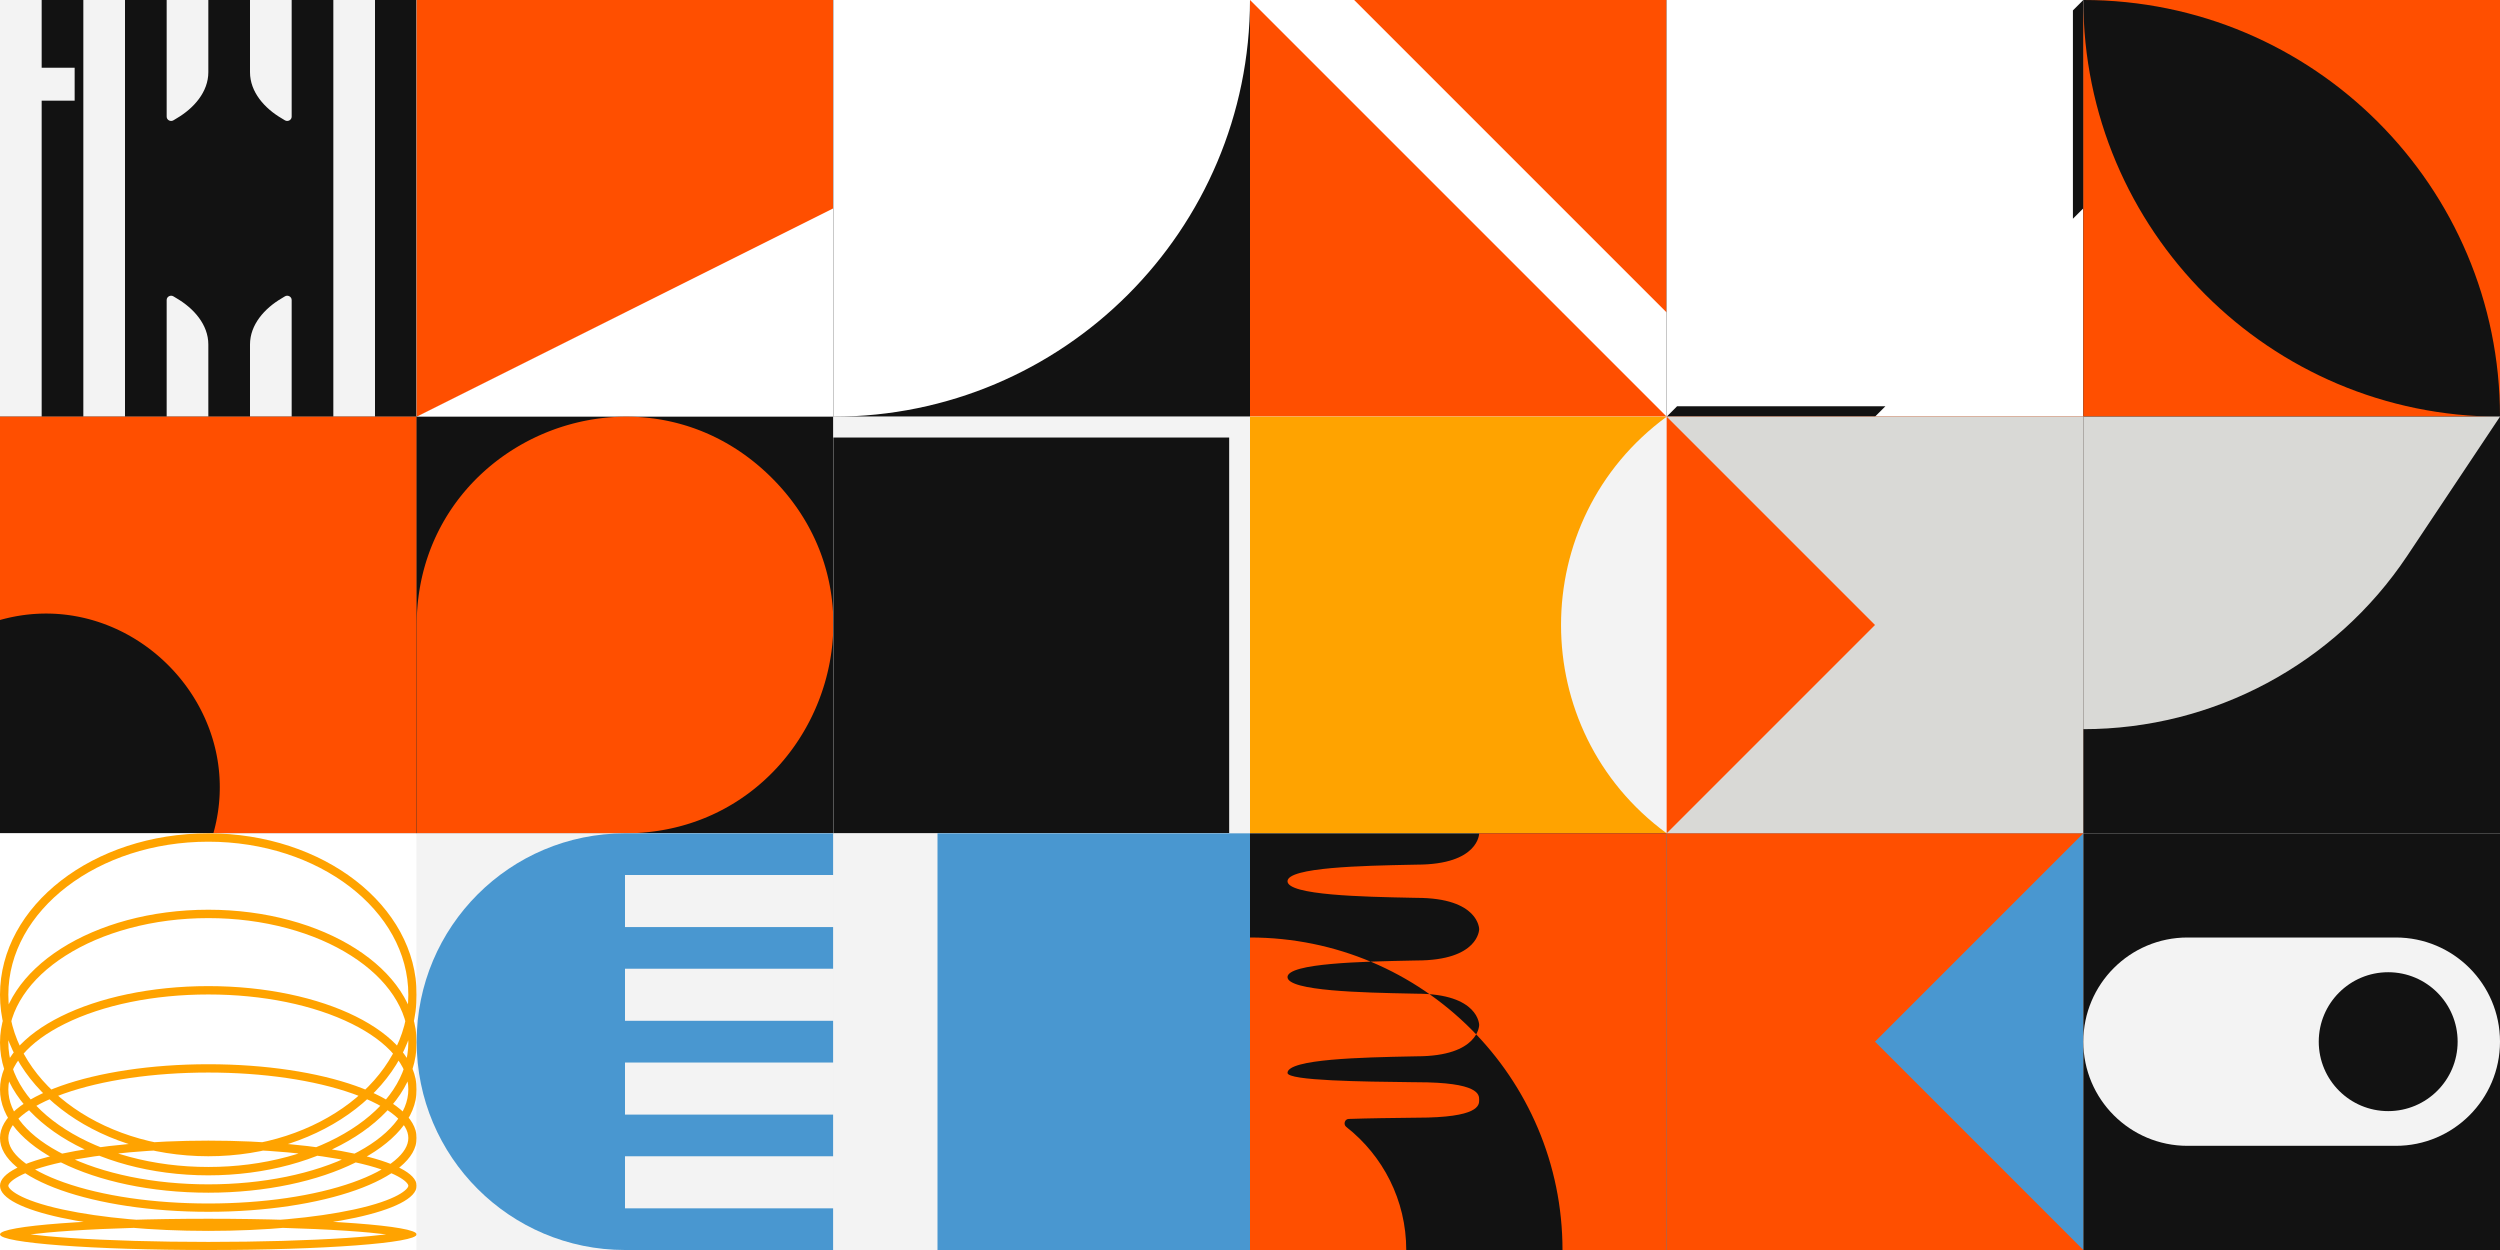
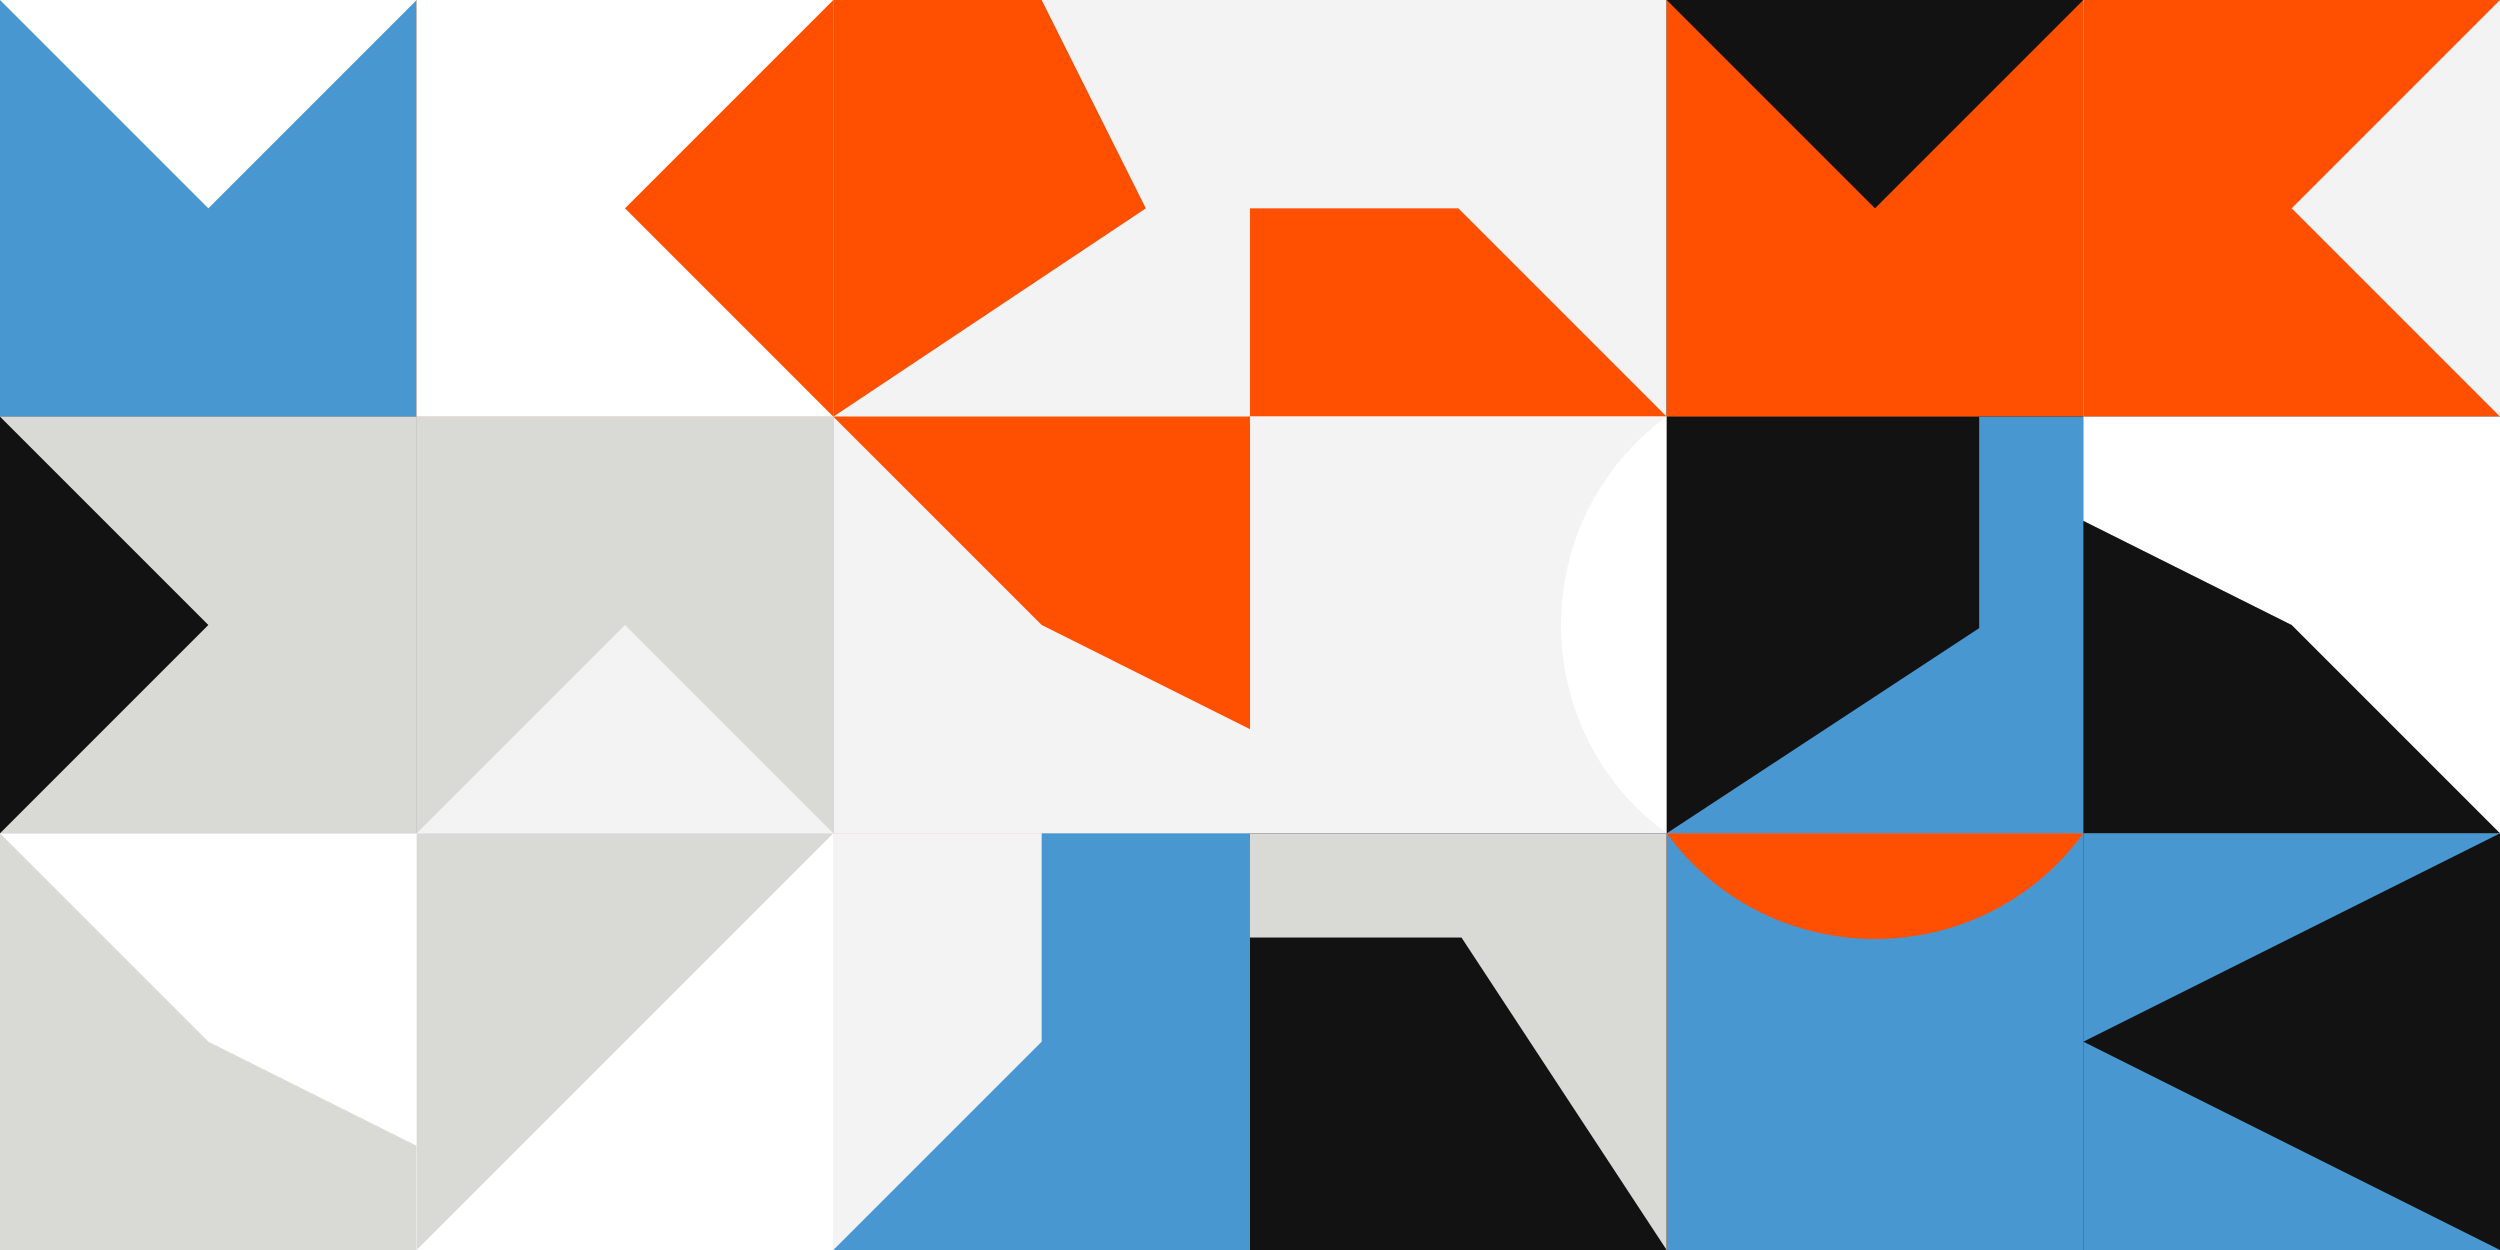
<svg xmlns="http://www.w3.org/2000/svg" version="1.1" width="1920" height="960" viewBox="0 0 1920 960">
-   <rect x="0" y="0" width="320" height="320" fill="#F3F3F3" />
-   <svg x="0" y="0" width="320" height="320" viewBox="0 0 200 200" overflow="hidden">
-     <path d="M20 200H40L40 0H20L20 200Z M180 200H200L200 0H180L180 200Z M80 200H60V100V0H80V55.993C80 57.642 81.901 58.604 83.294 57.722C83.789 57.409 84.29 57.104 84.797 56.807C93.008 52.006 100 44.164 100 34.652V0H120V34.652C120 44.164 126.992 52.006 135.203 56.807C135.71 57.104 136.211 57.409 136.706 57.722C138.099 58.604 140 57.642 140 55.993V0H160V100V200H140V144.007C140 142.359 138.099 141.396 136.706 142.278C136.211 142.591 135.71 142.896 135.203 143.193C126.992 147.994 120 155.836 120 165.348V200H100V165.348C100 155.836 93.008 147.994 84.797 143.193C84.29 142.896 83.789 142.591 83.294 142.278C81.901 141.396 80 142.359 80 144.007V200Z M20.0,32.5 L35.833,32.5 L35.833,48.333 L20.0,48.333 Z" fill="#121212" fill-rule="evenodd" />
-   </svg>
-   <rect x="320" y="0" width="320" height="320" fill="#FFFFFF" />
-   <svg x="320" y="0" width="320" height="320" viewBox="0 0 200 200" overflow="hidden">
-     <path d="M200 2.73397e-05L200 100L8.74228e-06 200L3.49691e-05 1.11288e-06L200 2.73397e-05Z" fill="#FF4F00" />
-   </svg>
-   <rect x="640" y="0" width="320" height="320" fill="#121212" />
-   <svg x="640" y="0" width="320" height="320" viewBox="0 0 200 200" overflow="hidden">
-     <path d="M200 2.44739e-09L-6.51651e-06 2.4471e-09L0 200C110.425 200.032 199.968 110.456 200 2.44739e-09Z" fill="#FFFFFF" />
-   </svg>
-   <rect x="960" y="0" width="320" height="320" fill="#FFFFFF" />
-   <svg x="960" y="0" width="320" height="320" viewBox="0 0 200 200" overflow="hidden">
-     <path d="M200 3.49691e-05L8.74228e-06 200L3.49691e-05 8.74228e-06L200 3.49691e-05Z M50 200L200 50L200 200L50 200Z" fill="#FF4F00" transform="rotate(270,100,100)" />
-   </svg>
+   <rect x="0" y="0" width="320" height="320" fill="#FFFFFF" />
+   <g transform="translate(0,0) scale(1.6) rotate(270,100,100)">
+     <path d="M100 100L200 2.62268e-05L3.92599e-05 0L1.52588e-05 200L200 200L100 100Z" fill="#4997D0" />
+   </g>
+   <rect x="320" y="0" width="320" height="320" fill="#FF4F00" />
+   <g transform="translate(320,0) scale(1.6)">
+     <path d="M100 100L200 2.62268e-05L3.92599e-05 0L1.52588e-05 200L200 200L100 100Z" fill="#FFFFFF" />
+   </g>
+   <rect x="640" y="0" width="320" height="320" fill="#FF4F00" />
+   <g transform="translate(640,0) scale(1.6) rotate(180,100,100)">
+     <path d="M50 100L200 2.62268e-05L2.40011e-05 0L3.05176e-05 200L100 200L50 100Z" fill="#F3F3F3" />
+   </g>
+   <rect x="960" y="0" width="320" height="320" fill="#FF4F00" />
+   <g transform="translate(960,0) scale(1.6) rotate(90,100,100)">
+     <path d="M100 100L200 2.62268e-05L3.92599e-05 0L1.52588e-05 200L100 200L100 100Z" fill="#F3F3F3" />
+   </g>
  <rect x="1280" y="0" width="320" height="320" fill="#121212" />
-   <svg x="1280" y="0" width="320" height="320" viewBox="0 0 200 200" overflow="hidden">
-     <path d="M195 5L195 195L5 195L5 5L195 5Z M200 8.74228e-06L8.74228e-06 200V8.74228e-06H200Z M100 200L200 100V200H100Z" fill="#FFFFFF" />
-   </svg>
-   <rect x="1600" y="0" width="320" height="320" fill="#121212" />
-   <svg x="1600" y="0" width="320" height="320" viewBox="0 0 200 200" overflow="hidden">
-     <path d="M200 0H0V200C0 89.544 89.544 0 200 0Z M141.42 141.42C105.228 177.616 55.228 200 0 200H200V0C200 55.228 177.616 105.228 141.42 141.42Z" fill="#FF4F00" transform="rotate(270,100,100)" />
-   </svg>
+   <g transform="translate(1280,0) scale(1.6) rotate(270,100,100)">
+     <path d="M100 100L200 2.62268e-05L3.92599e-05 0L1.52588e-05 200L200 200L100 100Z" fill="#FF4F00" />
+   </g>
+   <rect x="1600" y="0" width="320" height="320" fill="#F3F3F3" />
+   <g transform="translate(1600,0) scale(1.6)">
+     <path d="M100 100L200 2.62268e-05L3.92599e-05 0L1.52588e-05 200L200 200L100 100Z" fill="#FF4F00" />
+   </g>
  <rect x="0" y="320" width="320" height="320" fill="#121212" />
-   <svg x="0" y="320" width="320" height="320" viewBox="0 0 200 200" overflow="hidden">
-     <path d="M199.136,102.648 L197.477,103.078 L195.82,103.471 L194.166,103.829 L192.514,104.151 L190.866,104.437 L189.22,104.689 L187.579,104.906 L185.941,105.088 L184.308,105.237 L182.679,105.351 L181.055,105.433 L179.436,105.481 L177.823,105.496 L176.215,105.479 L174.614,105.43 L173.019,105.349 L171.431,105.236 L169.851,105.092 L168.277,104.918 L166.712,104.712 L165.154,104.477 L163.605,104.211 L162.064,103.916 L160.533,103.592 L159.011,103.239 L157.498,102.857 L155.996,102.446 L154.504,102.008 L153.022,101.542 L151.551,101.048 L150.092,100.528 L148.644,99.98 L147.208,99.407 L145.784,98.807 L144.373,98.181 L142.974,97.53 L141.589,96.853 L140.217,96.152 L138.859,95.426 L137.515,94.676 L136.185,93.902 L134.87,93.105 L133.571,92.284 L132.286,91.44 L131.017,90.573 L129.764,89.685 L128.528,88.774 L127.308,87.841 L126.105,86.887 L124.919,85.912 L123.751,84.917 L122.601,83.901 L121.469,82.865 L120.356,81.808 L119.261,80.733 L118.186,79.638 L117.129,78.525 L116.093,77.393 L115.077,76.243 L114.082,75.075 L113.107,73.889 L112.153,72.686 L111.22,71.466 L110.31,70.23 L109.421,68.977 L108.554,67.708 L107.711,66.424 L106.89,65.124 L106.092,63.809 L105.318,62.479 L104.568,61.135 L103.843,59.777 L103.141,58.405 L102.465,57.02 L101.814,55.622 L101.188,54.21 L100.588,52.787 L100.014,51.351 L99.467,49.903 L98.947,48.444 L98.453,46.973 L97.987,45.491 L97.549,43.999 L97.139,42.497 L96.757,40.984 L96.403,39.462 L96.079,37.931 L95.784,36.391 L95.519,34.842 L95.283,33.284 L95.078,31.719 L94.904,30.145 L94.76,28.565 L94.647,26.977 L94.567,25.382 L94.517,23.781 L94.5,22.174 L94.516,20.561 L94.564,18.942 L94.646,17.318 L94.76,15.69 L94.909,14.056 L95.092,12.419 L95.309,10.777 L95.56,9.132 L95.847,7.483 L96.169,5.832 L96.527,4.178 L96.92,2.521 L97.35,0.863 L97.593,0 L0,0 L0,3.125 L0,6.25 L0,9.375 L0,12.5 L0,15.625 L0,18.75 L0,21.875 L0,25 L0,28.125 L0,31.25 L0,34.375 L0,37.5 L0,40.625 L0,43.75 L0,46.875 L0,50 L0,53.125 L0,56.25 L0,59.375 L0,62.5 L0,65.625 L0,68.75 L0,71.875 L0,75 L0,78.125 L0,81.25 L0,84.375 L0,87.5 L0,90.625 L0,93.75 L0,96.875 L0,100 L0,103.125 L0,106.25 L0,109.375 L0,112.5 L0,115.625 L0,118.75 L0,121.875 L0,125 L0,128.125 L0,131.25 L0,134.375 L0,137.5 L0,140.625 L0,143.75 L0,146.875 L0,150 L0,153.125 L0,156.25 L0,159.375 L0,162.5 L0,165.625 L0,168.75 L0,171.875 L0,175 L0,178.125 L0,181.25 L0,184.375 L0,187.5 L0,190.625 L0,193.75 L0,196.875 L0,200 L3.125,200 L6.25,200 L9.375,200 L12.5,200 L15.625,200 L18.75,200 L21.875,200 L25,200 L28.125,200 L31.25,200 L34.375,200 L37.5,200 L40.625,200 L43.75,200 L46.875,200 L50,200 L53.125,200 L56.25,200 L59.375,200 L62.5,200 L65.625,200 L68.75,200 L71.875,200 L75,200 L78.125,200 L81.25,200 L84.375,200 L87.5,200 L90.625,200 L93.75,200 L96.875,200 L100,200 L103.125,200 L106.25,200 L109.375,200 L112.5,200 L115.625,200 L118.75,200 L121.875,200 L125,200 L128.125,200 L131.25,200 L134.375,200 L137.5,200 L140.625,200 L143.75,200 L146.875,200 L150,200 L153.125,200 L156.25,200 L159.375,200 L162.5,200 L165.625,200 L168.75,200 L171.875,200 L175,200 L178.125,200 L181.25,200 L184.375,200 L187.5,200 L190.625,200 L193.75,200 L196.875,200 L200,200 L200,102.406 Z" fill="#FF4F00" transform="rotate(180,100,100)" />
-   </svg>
-   <rect x="320" y="320" width="320" height="320" fill="#121212" />
-   <svg x="320" y="320" width="320" height="320" viewBox="0 0 200 200" overflow="hidden">
-     <path d="M200,100.1 L199.98,98.022 L199.922,95.961 L199.825,93.916 L199.689,91.888 L199.517,89.877 L199.306,87.884 L199.059,85.907 L198.776,83.948 L198.457,82.007 L198.102,80.084 L197.713,78.179 L197.288,76.292 L196.83,74.423 L196.337,72.573 L195.812,70.743 L195.253,68.93 L194.662,67.138 L194.04,65.364 L193.385,63.61 L192.7,61.875 L191.983,60.161 L191.237,58.467 L190.46,56.792 L189.655,55.139 L188.82,53.505 L187.957,51.893 L187.065,50.302 L186.147,48.731 L185.201,47.182 L184.228,45.655 L183.228,44.149 L182.203,42.665 L181.153,41.203 L180.077,39.764 L178.977,38.346 L177.852,36.952 L176.704,35.58 L175.533,34.231 L174.339,32.905 L173.122,31.603 L171.883,30.324 L170.623,29.068 L169.342,27.837 L168.04,26.63 L166.718,25.446 L165.376,24.287 L164.014,23.153 L162.634,22.044 L161.235,20.959 L159.818,19.899 L158.384,18.865 L156.932,17.857 L155.464,16.873 L153.979,15.916 L152.478,14.985 L150.962,14.08 L149.431,13.201 L147.886,12.349 L146.326,11.524 L144.752,10.726 L143.166,9.954 L141.566,9.21 L139.954,8.494 L138.33,7.805 L136.695,7.144 L135.048,6.51 L133.391,5.905 L131.724,5.329 L130.046,4.781 L128.36,4.261 L126.664,3.771 L124.96,3.31 L123.249,2.878 L121.529,2.475 L119.802,2.102 L118.069,1.759 L116.329,1.446 L114.584,1.163 L112.832,0.91 L111.076,0.688 L109.316,0.496 L107.551,0.336 L105.783,0.206 L104.011,0.108 L102.237,0.041 L100.46,0.006 L98.681,0.002 L96.901,0.031 L95.12,0.092 L93.338,0.185 L91.555,0.31 L89.774,0.469 L87.992,0.66 L86.212,0.884 L84.434,1.141 L82.657,1.432 L80.883,1.756 L79.112,2.115 L77.344,2.507 L75.579,2.933 L73.819,3.393 L72.064,3.889 L70.313,4.418 L68.568,4.983 L66.829,5.583 L65.096,6.217 L63.37,6.888 L61.651,7.593 L59.94,8.335 L58.237,9.113 L56.543,9.926 L54.857,10.776 L53.181,11.663 L51.514,12.586 L49.858,13.546 L48.213,14.543 L46.578,15.577 L44.956,16.649 L43.345,17.758 L41.747,18.905 L40.161,20.09 L38.589,21.312 L37.031,22.574 L35.486,23.873 L33.957,25.212 L32.442,26.589 L30.943,28.005 L29.46,29.46 L29.46,29.46 L28.005,30.943 L26.589,32.442 L25.212,33.957 L23.873,35.486 L22.574,37.031 L21.312,38.589 L20.09,40.161 L18.905,41.747 L17.758,43.345 L16.649,44.956 L15.577,46.578 L14.543,48.213 L13.546,49.858 L12.586,51.514 L11.663,53.181 L10.776,54.857 L9.926,56.543 L9.113,58.237 L8.335,59.94 L7.594,61.651 L6.888,63.37 L6.218,65.096 L5.583,66.829 L4.983,68.568 L4.418,70.313 L3.889,72.064 L3.393,73.819 L2.933,75.579 L2.507,77.344 L2.115,79.112 L1.756,80.883 L1.432,82.657 L1.141,84.434 L0.884,86.212 L0.66,87.992 L0.469,89.774 L0.31,91.555 L0.185,93.338 L0.092,95.12 L0.031,96.901 L0.003,98.681 L0.006,100.46 L0.041,102.237 L0.108,104.011 L0.206,105.783 L0.336,107.551 L0.496,109.316 L0.688,111.076 L0.91,112.832 L1.163,114.584 L1.446,116.329 L1.759,118.069 L2.102,119.802 L2.475,121.529 L2.878,123.249 L3.31,124.96 L3.771,126.664 L4.262,128.36 L4.781,130.046 L5.329,131.724 L5.905,133.391 L6.511,135.048 L7.144,136.695 L7.805,138.33 L8.494,139.954 L9.21,141.566 L9.954,143.166 L10.726,144.752 L11.524,146.326 L12.349,147.886 L13.201,149.431 L14.08,150.962 L14.985,152.478 L15.916,153.979 L16.873,155.464 L17.857,156.932 L18.865,158.384 L19.899,159.818 L20.959,161.235 L22.044,162.634 L23.153,164.014 L24.287,165.376 L25.446,166.718 L26.63,168.04 L27.837,169.342 L29.068,170.623 L30.324,171.883 L31.603,173.122 L32.905,174.339 L34.231,175.533 L35.58,176.704 L36.952,177.852 L38.346,178.977 L39.764,180.077 L41.203,181.153 L42.665,182.203 L44.149,183.228 L45.655,184.228 L47.182,185.201 L48.731,186.147 L50.302,187.065 L51.893,187.957 L53.505,188.82 L55.139,189.655 L56.792,190.46 L58.467,191.237 L60.161,191.983 L61.875,192.7 L63.61,193.385 L65.364,194.04 L67.138,194.662 L68.93,195.253 L70.743,195.812 L72.573,196.337 L74.423,196.83 L76.292,197.288 L78.179,197.713 L80.084,198.102 L82.007,198.457 L83.948,198.776 L85.907,199.059 L87.884,199.306 L89.877,199.517 L91.888,199.689 L93.916,199.825 L95.961,199.922 L98.022,199.98 L100.1,200 L100.88,200 L101.661,200 L102.441,200 L103.222,200 L104.002,200 L104.783,200 L105.563,200 L106.344,200 L107.124,200 L107.905,200 L108.685,200 L109.466,200 L110.246,200 L111.027,200 L111.807,200 L112.588,200 L113.368,200 L114.148,200 L114.929,200 L115.709,200 L116.49,200 L117.27,200 L118.051,200 L118.831,200 L119.612,200 L120.392,200 L121.173,200 L121.953,200 L122.734,200 L123.514,200 L124.294,200 L125.075,200 L125.856,200 L126.636,200 L127.416,200 L128.197,200 L128.977,200 L129.758,200 L130.538,200 L131.319,200 L132.099,200 L132.88,200 L133.66,200 L134.441,200 L135.221,200 L136.002,200 L136.782,200 L137.562,200 L138.343,200 L139.123,200 L139.904,200 L140.684,200 L141.465,200 L142.245,200 L143.026,200 L143.806,200 L144.587,200 L145.367,200 L146.148,200 L146.928,200 L147.709,200 L148.489,200 L149.269,200 L150.05,200 L150.831,200 L151.611,200 L152.391,200 L153.172,200 L153.952,200 L154.733,200 L155.513,200 L156.294,200 L157.074,200 L157.855,200 L158.635,200 L159.416,200 L160.196,200 L160.977,200 L161.757,200 L162.537,200 L163.318,200 L164.098,200 L164.879,200 L165.659,200 L166.44,200 L167.22,200 L168.001,200 L168.781,200 L169.562,200 L170.342,200 L171.123,200 L171.903,200 L172.684,200 L173.464,200 L174.244,200 L175.025,200 L175.805,200 L176.586,200 L177.366,200 L178.147,200 L178.927,200 L179.708,200 L180.488,200 L181.269,200 L182.049,200 L182.83,200 L183.61,200 L184.391,200 L185.171,200 L185.952,200 L186.732,200 L187.512,200 L188.293,200 L189.073,200 L189.854,200 L190.634,200 L191.415,200 L192.195,200 L192.976,200 L193.756,200 L194.537,200 L195.317,200 L196.098,200 L196.878,200 L197.659,200 L198.439,200 L199.22,200 L200,200 L200,199.22 L200,198.439 L200,197.659 L200,196.878 L200,196.098 L200,195.317 L200,194.537 L200,193.756 L200,192.976 L200,192.195 L200,191.415 L200,190.634 L200,189.854 L200,189.073 L200,188.293 L200,187.512 L200,186.732 L200,185.952 L200,185.171 L200,184.391 L200,183.61 L200,182.83 L200,182.049 L200,181.269 L200,180.488 L200,179.708 L200,178.927 L200,178.147 L200,177.366 L200,176.586 L200,175.805 L200,175.025 L200,174.244 L200,173.464 L200,172.684 L200,171.903 L200,171.123 L200,170.342 L200,169.562 L200,168.781 L200,168.001 L200,167.22 L200,166.44 L200,165.659 L200,164.879 L200,164.098 L200,163.318 L200,162.537 L200,161.757 L200,160.977 L200,160.196 L200,159.416 L200,158.635 L200,157.855 L200,157.074 L200,156.294 L200,155.513 L200,154.733 L200,153.952 L200,153.172 L200,152.391 L200,151.611 L200,150.831 L200,150.05 L200,149.269 L200,148.489 L200,147.709 L200,146.928 L200,146.148 L200,145.367 L200,144.587 L200,143.806 L200,143.026 L200,142.245 L200,141.465 L200,140.684 L200,139.904 L200,139.123 L200,138.343 L200,137.562 L200,136.782 L200,136.002 L200,135.221 L200,134.441 L200,133.66 L200,132.88 L200,132.099 L200,131.319 L200,130.538 L200,129.758 L200,128.977 L200,128.197 L200,127.416 L200,126.636 L200,125.856 L200,125.075 L200,124.294 L200,123.514 L200,122.734 L200,121.953 L200,121.173 L200,120.392 L200,119.612 L200,118.831 L200,118.051 L200,117.27 L200,116.49 L200,115.709 L200,114.929 L200,114.148 L200,113.368 L200,112.588 L200,111.807 L200,111.027 L200,110.246 L200,109.466 L200,108.685 L200,107.905 L200,107.124 L200,106.344 L200,105.563 L200,104.783 L200,104.002 L200,103.222 L200,102.441 L200,101.661 L200,100.88 L200,100.1 Z" fill="#FF4F00" transform="rotate(90,100,100)" />
-   </svg>
-   <rect x="640" y="320" width="320" height="320" fill="#F3F3F3" />
-   <svg x="640" y="320" width="320" height="320" viewBox="0 0 200 200" overflow="hidden">
-     <path d="M190 1.8399e-05L190 190L8.74228e-06 190L4.61155e-05 -6.51651e-06L190 1.8399e-05Z" fill="#121212" transform="rotate(270,100,100)" />
-   </svg>
-   <rect x="960" y="320" width="320" height="320" fill="#F3F3F3" />
-   <svg x="960" y="320" width="320" height="320" viewBox="0 0 200 200" overflow="hidden">
-     <path d="M200 200C132.395 150.473 132.395 49.528 200 2.62268e-05L-5.22929e-05 0L-6.10352e-05 200L200 200Z" fill="#FFA300" />
-   </svg>
-   <rect x="1280" y="320" width="320" height="320" fill="#FF4F00" />
-   <svg x="1280" y="320" width="320" height="320" viewBox="0 0 200 200" overflow="hidden">
-     <path d="M100 100L200 2.62268e-05L3.92599e-05 0L1.52588e-05 200L200 200L100 100Z" fill="#D9D9D6" transform="rotate(180,100,100)" />
-   </svg>
+   <g transform="translate(0,320) scale(1.6) rotate(180,100,100)">
+     <path d="M100 100L200 2.62268e-05L3.92599e-05 0L1.52588e-05 200L200 200L100 100Z" fill="#D9D9D6" />
+   </g>
+   <rect x="320" y="320" width="320" height="320" fill="#F3F3F3" />
+   <g transform="translate(320,320) scale(1.6) rotate(90,100,100)">
+     <path d="M100 100L200 2.62268e-05L3.92599e-05 0L1.52588e-05 200L200 200L100 100Z" fill="#D9D9D6" />
+   </g>
+   <rect x="640" y="320" width="320" height="320" fill="#FF4F00" />
+   <g transform="translate(640,320) scale(1.6) rotate(270,100,100)">
+     <path d="M100 100L200 2.62268e-05L2.40011e-05 0L3.05176e-05 200L50 200L100 100Z" fill="#F3F3F3" />
+   </g>
+   <rect x="960" y="320" width="320" height="320" fill="#FFFFFF" />
+   <g transform="translate(960,320) scale(1.6)">
+     <path d="M200 200C132.395 150.473 132.395 49.528 200 2.62268e-05L-5.22929e-05 0L-6.10352e-05 200L200 200Z" fill="#F3F3F3" />
+   </g>
+   <rect x="1280" y="320" width="320" height="320" fill="#121212" />
+   <g transform="translate(1280,320) scale(1.6) rotate(180,100,100)">
+     <path d="M50 98.5L200 2.62268e-05L2.40011e-05 0L3.05176e-05 200L50 200L50 98.5Z" fill="#4997D0" />
+   </g>
  <rect x="1600" y="320" width="320" height="320" fill="#121212" />
-   <svg x="1600" y="320" width="320" height="320" viewBox="0 0 200 200" overflow="hidden">
-     <path d="M200 3.2055e-05L155.47 66.795C120.815 118.777 62.474 150 8.74228e-06 150L8.74228e-06 150L4.41485e-05 8.74228e-06L100 2.03986e-05L200 3.2055e-05Z" fill="#D9D9D6" />
-   </svg>
+   <g transform="translate(1600,320) scale(1.6) rotate(90,100,100)">
+     <path d="M100 100L200 2.62268e-05L2.40011e-05 0L3.05176e-05 200L50 200L100 100Z" fill="#FFFFFF" />
+   </g>
  <rect x="0" y="640" width="320" height="320" fill="#FFFFFF" />
-   <svg x="0" y="640" width="320" height="320" viewBox="0 0 200 200" overflow="hidden">
-     <path d="M7.5 14.636C8.063 19.144 8.668 25.344 9.235 33.848C10.45 52.068 11.118 75.564 11.118 100C11.118 124.436 10.45 147.932 9.235 166.152C8.668 174.656 8.067 180.856 7.5 185.364C6.937 180.856 6.332 174.656 5.765 166.152C4.55 147.932 3.882 124.436 3.882 100C3.882 75.564 4.55 52.068 5.765 33.848C6.332 25.344 6.933 19.144 7.5 14.636ZM7.5 8.74228e-06C3.358 8.74228e-06 8.74228e-06 44.772 8.74228e-06 100C8.74228e-06 155.228 3.358 200 7.5 200C11.642 200 15 155.228 15 100C15 44.772 11.642 8.74228e-06 7.5 8.74228e-06Z M30.833 4C32.323 4 37.617 8.8 42.239 30.136C46.272 48.752 48.495 73.564 48.495 100C48.495 126.436 46.272 151.248 42.239 169.864C37.617 191.196 32.323 196 30.833 196C29.343 196 24.049 191.2 19.427 169.864C15.394 151.248 13.171 126.436 13.171 100C13.171 73.564 15.394 48.752 19.427 30.136C24.053 8.8 29.343 4 30.833 4ZM30.833 8.74228e-06C18.87 8.74228e-06 9.167 44.772 9.167 100C9.167 155.228 18.866 200 30.833 200C42.8 200 52.5 155.228 52.5 100C52.5 44.772 42.8 8.74228e-06 30.833 8.74228e-06Z M53.75 4C57.301 4 60.911 6.164 64.485 10.432C68.338 15.036 71.989 22.02 75.037 30.628C81.576 49.096 85.178 73.732 85.178 100C85.178 126.268 81.576 150.904 75.037 169.372C71.989 177.98 68.338 184.964 64.485 189.568C60.911 193.836 57.301 196 53.75 196C50.2 196 46.59 193.836 43.015 189.568C39.162 184.964 35.512 177.98 32.464 169.372C25.924 150.904 22.322 126.268 22.322 100C22.322 73.732 25.924 49.096 32.464 30.628C35.512 22.02 39.162 15.036 43.015 10.432C46.59 6.164 50.2 4 53.75 4ZM53.75 8.74228e-06C34.189 8.74228e-06 18.334 44.772 18.334 100C18.334 155.228 34.189 200 53.75 200C73.311 200 89.167 155.228 89.167 100C89.167 44.772 73.307 8.74228e-06 53.75 8.74228e-06Z M77.083 4C82.793 4 88.411 6.32 93.775 10.9C99.265 15.584 104.237 22.368 108.547 31.064C117.645 49.412 122.653 73.892 122.653 100C122.653 126.108 117.645 150.592 108.547 168.936C104.237 177.632 99.265 184.416 93.775 189.1C88.411 193.676 82.793 196 77.083 196C71.374 196 65.756 193.68 60.391 189.1C54.902 184.416 49.93 177.632 45.62 168.936C36.522 150.588 31.514 126.108 31.514 100C31.514 73.892 36.522 49.408 45.62 31.064C49.93 22.368 54.902 15.584 60.391 10.9C65.756 6.324 71.374 4 77.083 4ZM77.083 8.74228e-06C49.701 8.74228e-06 27.5 44.772 27.5 100C27.5 155.228 49.697 200 77.083 200C104.469 200 126.667 155.228 126.667 100C126.667 44.772 104.465 8.74228e-06 77.083 8.74228e-06Z M99.579 4C107.377 4 114.974 6.416 122.16 11.184C129.282 15.908 135.707 22.72 141.26 31.428C146.897 40.268 151.327 50.592 154.433 62.108C157.668 74.1 159.306 86.848 159.306 99.996C159.306 113.144 157.668 125.892 154.433 137.884C151.327 149.4 146.897 159.724 141.26 168.564C135.707 177.272 129.282 184.084 122.16 188.808C114.974 193.576 107.377 195.992 99.579 195.992C91.782 195.992 84.185 193.576 76.999 188.808C69.877 184.084 63.452 177.272 57.899 168.564C52.262 159.724 47.832 149.4 44.726 137.884C41.491 125.892 39.853 113.144 39.853 99.996C39.853 86.848 41.491 74.096 44.726 62.108C47.832 50.592 52.262 40.268 57.899 31.428C63.452 22.72 69.877 15.908 76.999 11.184C84.185 6.416 91.782 4 99.579 4ZM99.579 8.74228e-06C64.373 8.74228e-06 35.834 44.772 35.834 100C35.834 155.228 64.373 200 99.584 200C134.794 200 163.334 155.228 163.334 100C163.334 44.772 134.786 8.74228e-06 99.579 8.74228e-06Z M122.496 4C163.019 4 195.985 47.064 195.985 100C195.985 152.936 163.019 196 122.496 196C81.973 196 49.007 152.936 49.007 100C49.007 47.064 81.977 4 122.496 4ZM122.496 8.74228e-06C79.695 8.74228e-06 45 44.772 45 100C45 155.228 79.699 200 122.5 200C165.301 200 200 155.228 200 100C200 44.772 165.297 8.74228e-06 122.496 8.74228e-06Z" fill="#FFA300" transform="rotate(270,100,100)" />
-   </svg>
-   <rect x="320" y="640" width="320" height="320" fill="#F3F3F3" />
-   <svg x="320" y="640" width="320" height="320" viewBox="0 0 200 200" overflow="hidden">
-     <path d="M150 100H200C200 44.772 155.228 8.74228e-06 100 8.74228e-06C44.772 8.74228e-06 8.74228e-06 44.772 8.74228e-06 100H50C50 100 72.384 100 100 100C127.616 100 150 100 150 100Z M45 200H65V100H45V200Z M90 200H110V100H90V200Z M135 200H155V100H135V200Z M8.74228e-06 200H20V100H8.74228e-06V200Z M180 200H200V100H180V200Z" fill="#4997D0" transform="rotate(270,100,100)" />
-   </svg>
+   <g transform="translate(0,640) scale(1.6) rotate(270,100,100)">
+     <path d="M100 100L200 2.62268e-05L2.40011e-05 0L3.05176e-05 200L50 200L100 100Z" fill="#D9D9D6" />
+   </g>
+   <rect x="320" y="640" width="320" height="320" fill="#FFFFFF" />
+   <g transform="translate(320,640) scale(1.6)">
+     <path d="M200 2.73397e-05L8.74228e-06 200L3.49691e-05 1.11288e-06L200 2.73397e-05Z" fill="#D9D9D6" />
+   </g>
  <rect x="640" y="640" width="320" height="320" fill="#F3F3F3" />
-   <svg x="640" y="640" width="320" height="320" viewBox="0 0 200 200" overflow="hidden">
-     <path d="M200 1.67962e-05L200 150L8.74228e-06 150L4.41485e-05 -6.51651e-06L200 1.67962e-05Z" fill="#4997D0" transform="rotate(90,100,100)" />
-   </svg>
+   <g transform="translate(640,640) scale(1.6) rotate(180,100,100)">
+     <path d="M100 100L200 2.62268e-05L3.92599e-05 0L1.52588e-05 200L100 200L100 100Z" fill="#4997D0" />
+   </g>
  <rect x="960" y="640" width="320" height="320" fill="#121212" />
-   <svg x="960" y="640" width="320" height="320" viewBox="0 0 200 200" overflow="hidden">
-     <path d="M0.0,0.0 L200.0,0.0 L200.0,200.0 L0.0,200.0 Z M200 1.5299e-05L125 8.74228e-06C125 23.988 136.261 45.345 153.785 59.074C155.31 60.268 154.568 62.844 152.631 62.909C142.53 63.25 131.501 63.375 122.484 63.477C121.637 63.487 120.809 63.496 120 63.506C90 63.506 90 69.5 90 72C90 72.017 90.005 72.034 90.016 72.051C90.005 72.068 90 72.085 90 72.102C90 74.583 90 80.529 120 80.529C120.809 80.539 121.637 80.548 122.484 80.558C145.591 80.818 181.9 81.228 182 85H200V75L200 72V59L200 1.5299e-05Z M182 177C181.899 183.727 145.591 184.457 122.484 184.922C121.637 184.939 120.809 184.955 120 184.972C90 184.972 90 200 90 200H200V177H182Z M182 131C181.899 137.727 145.591 138.457 122.484 138.922C121.637 138.939 120.809 138.955 120 138.972C90 138.972 90 154 90 154H200V131H182Z M182 85C181.899 91.727 145.591 92.457 122.484 92.922C121.637 92.939 120.809 92.956 120 92.972C90 92.972 90 108 90 108H200V85H182Z M182 131C181.899 124.273 145.591 123.543 122.484 123.078C121.637 123.061 120.809 123.045 120 123.028C90 123.028 90 108 90 108H200V131H182Z M182 177C181.899 170.273 145.591 169.543 122.484 169.078C121.637 169.061 120.809 169.045 120 169.028C90 169.028 90 154 90 154H200V177H182Z M200 2.18557e-06C200 82.843 200 150 200 150C117.157 150 50 82.843 50 8.74228e-06C50 8.74228e-06 117.157 5.80674e-06 200 2.18557e-06Z" fill="#FF4F00" fill-rule="evenodd" transform="rotate(180,100,100)" />
-   </svg>
-   <rect x="1280" y="640" width="320" height="320" fill="#4997D0" />
-   <svg x="1280" y="640" width="320" height="320" viewBox="0 0 200 200" overflow="hidden">
-     <path d="M100 100L200 2.62268e-05L3.92599e-05 0L1.52588e-05 200L200 200L100 100Z" fill="#FF4F00" />
-   </svg>
+   <g transform="translate(960,640) scale(1.6) rotate(90,100,100)">
+     <path d="M50 98.5L200 2.62268e-05L2.40011e-05 0L3.05176e-05 200L50 200L50 98.5Z" fill="#D9D9D6" />
+   </g>
+   <rect x="1280" y="640" width="320" height="320" fill="#FF4F00" />
+   <g transform="translate(1280,640) scale(1.6) rotate(270,100,100)">
+     <path d="M200 200C132.395 150.473 132.395 49.528 200 2.62268e-05L-5.22929e-05 0L-6.10352e-05 200L200 200Z" fill="#4997D0" />
+   </g>
  <rect x="1600" y="640" width="320" height="320" fill="#121212" />
-   <svg x="1600" y="640" width="320" height="320" viewBox="0 0 200 200" overflow="hidden">
-     <path d="M50 50C50 22.386 72.386 8.74228e-06 100 8.74228e-06C127.614 8.74228e-06 150 22.386 150 50V150C150 177.614 127.614 200 100 200C72.386 200 50 177.614 50 150V50Z M66.666,146.333 A33.333,33.333 0 1,0 133.333,146.333 A33.333,33.333 0 1,0 66.666,146.333 Z" fill="#F3F3F3" fill-rule="evenodd" transform="rotate(270,100,100)" />
-   </svg>
+   <g transform="translate(1600,640) scale(1.6)">
+     <path d="M3.48887e-05 100L200 2.62268e-05L3.92599e-05 0L1.52588e-05 200L200 200L3.48887e-05 100Z" fill="#4997D0" />
+   </g>
</svg>
